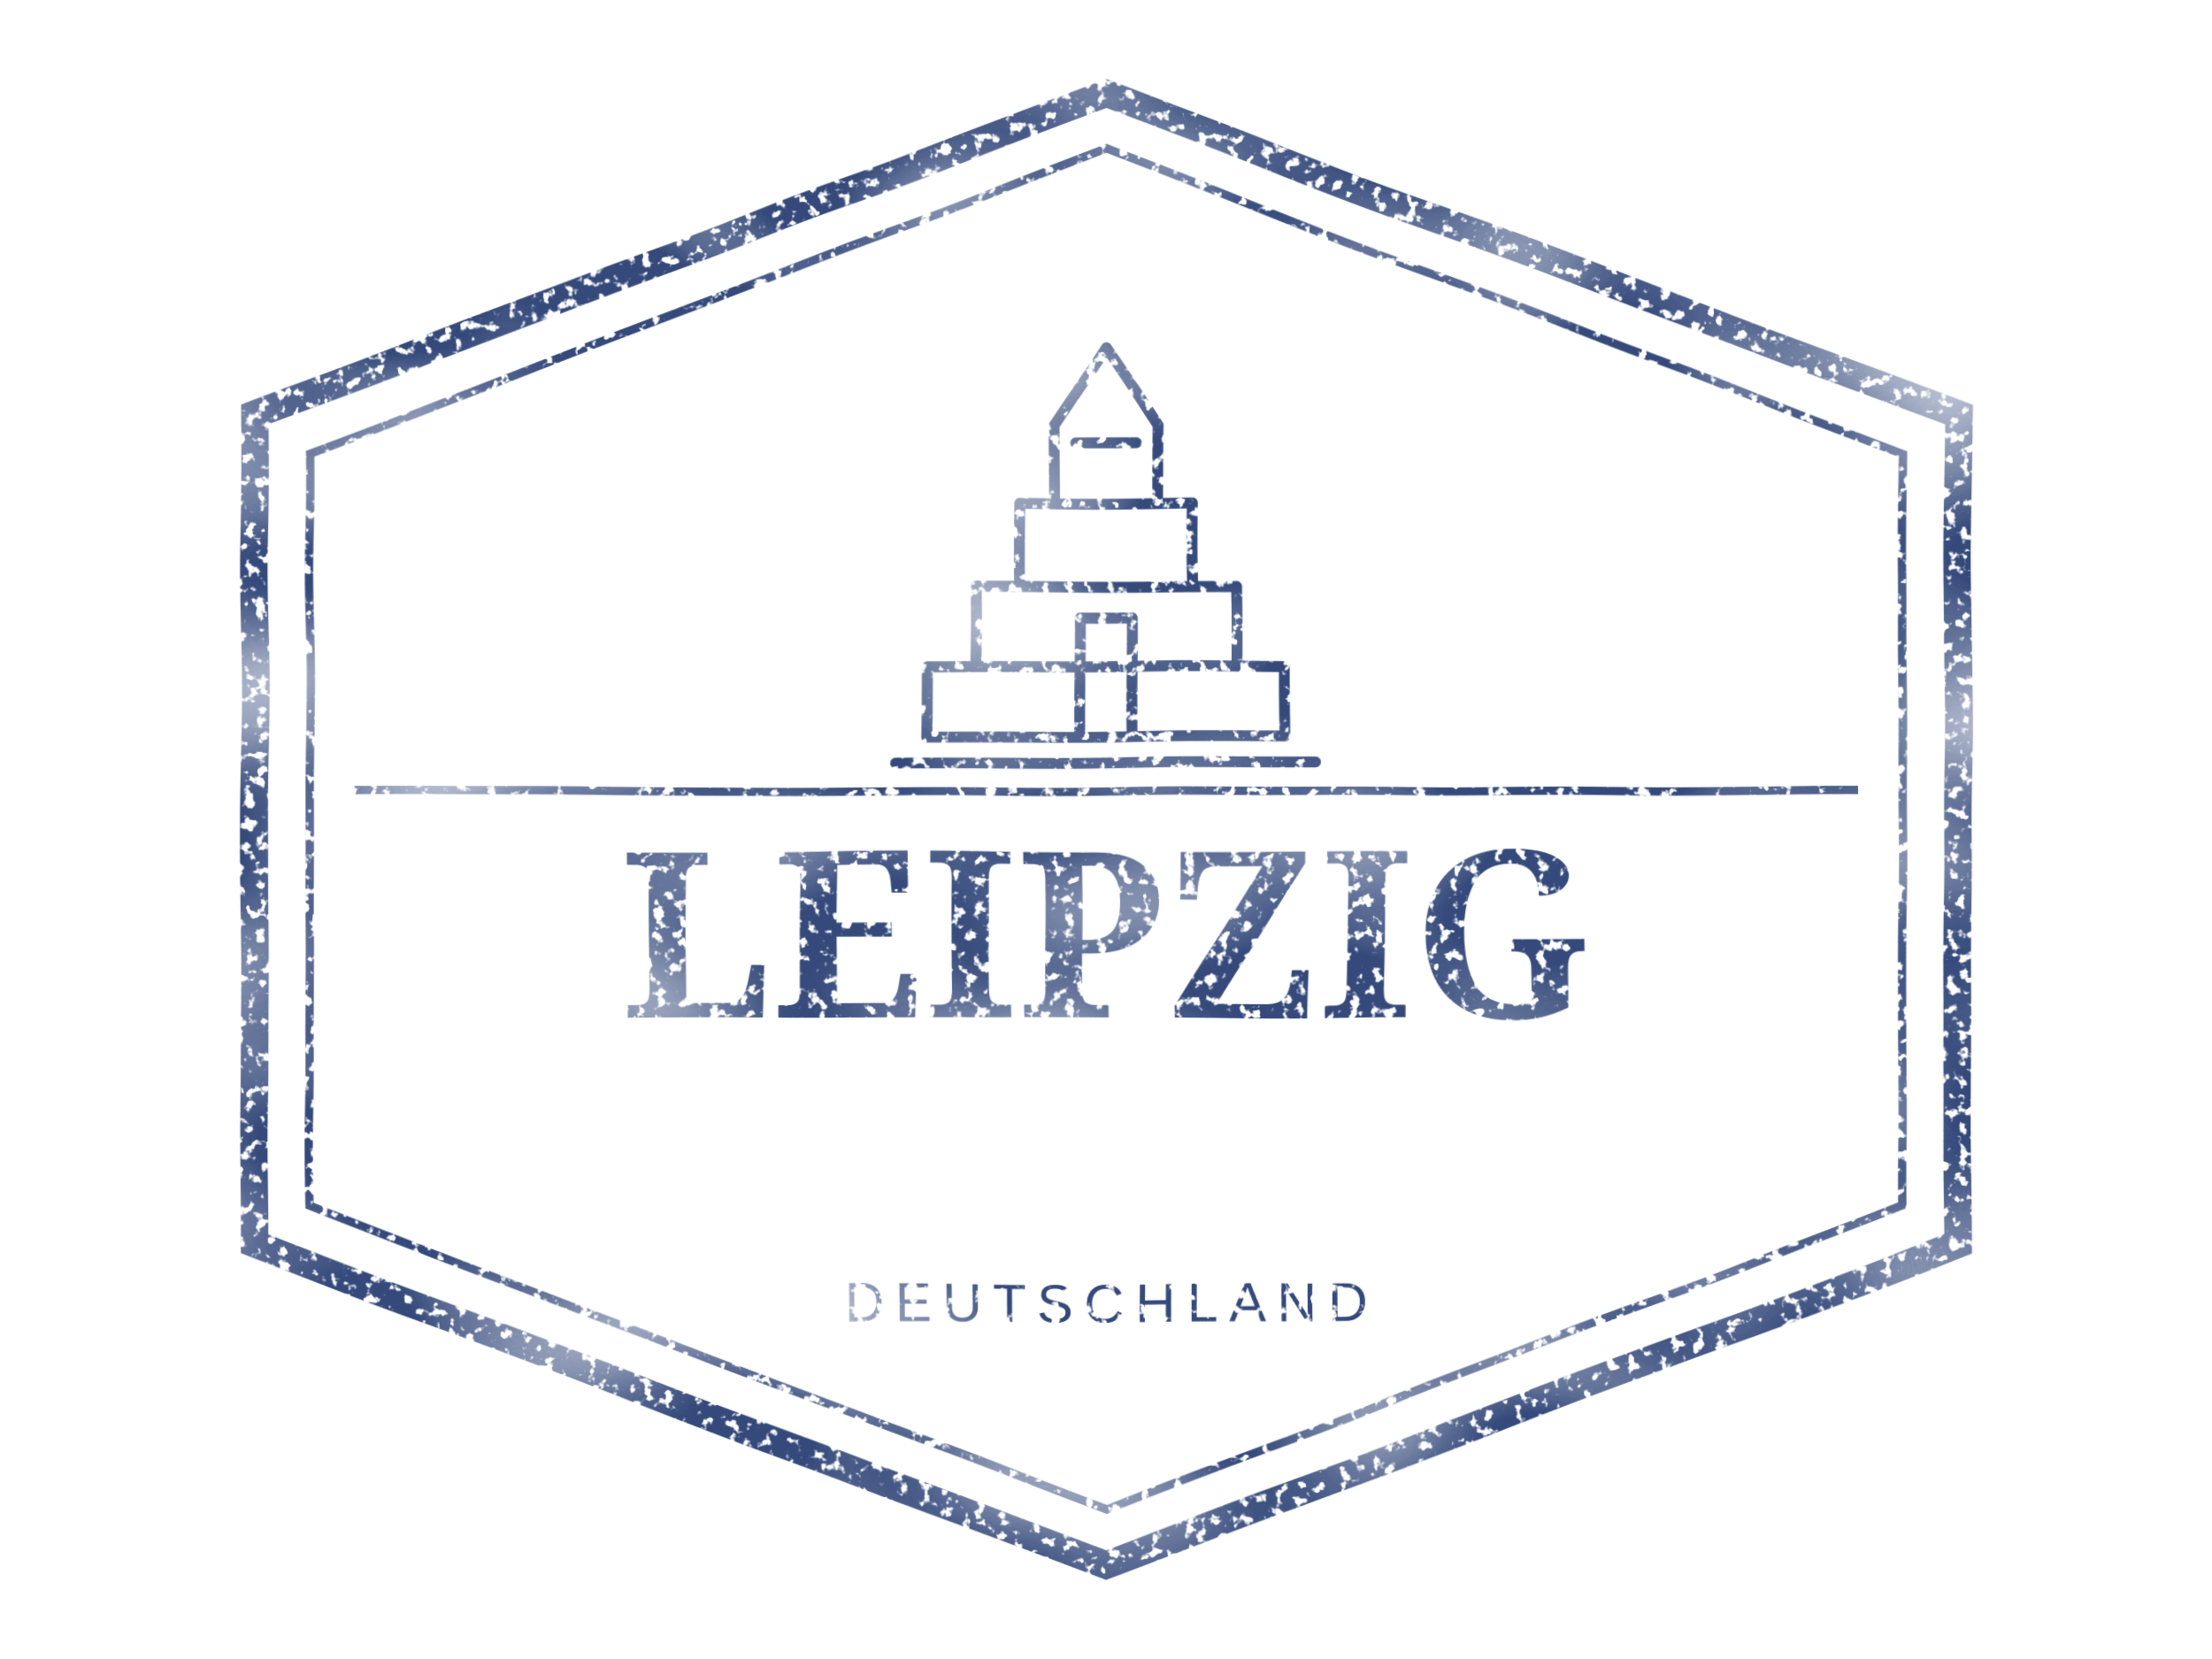
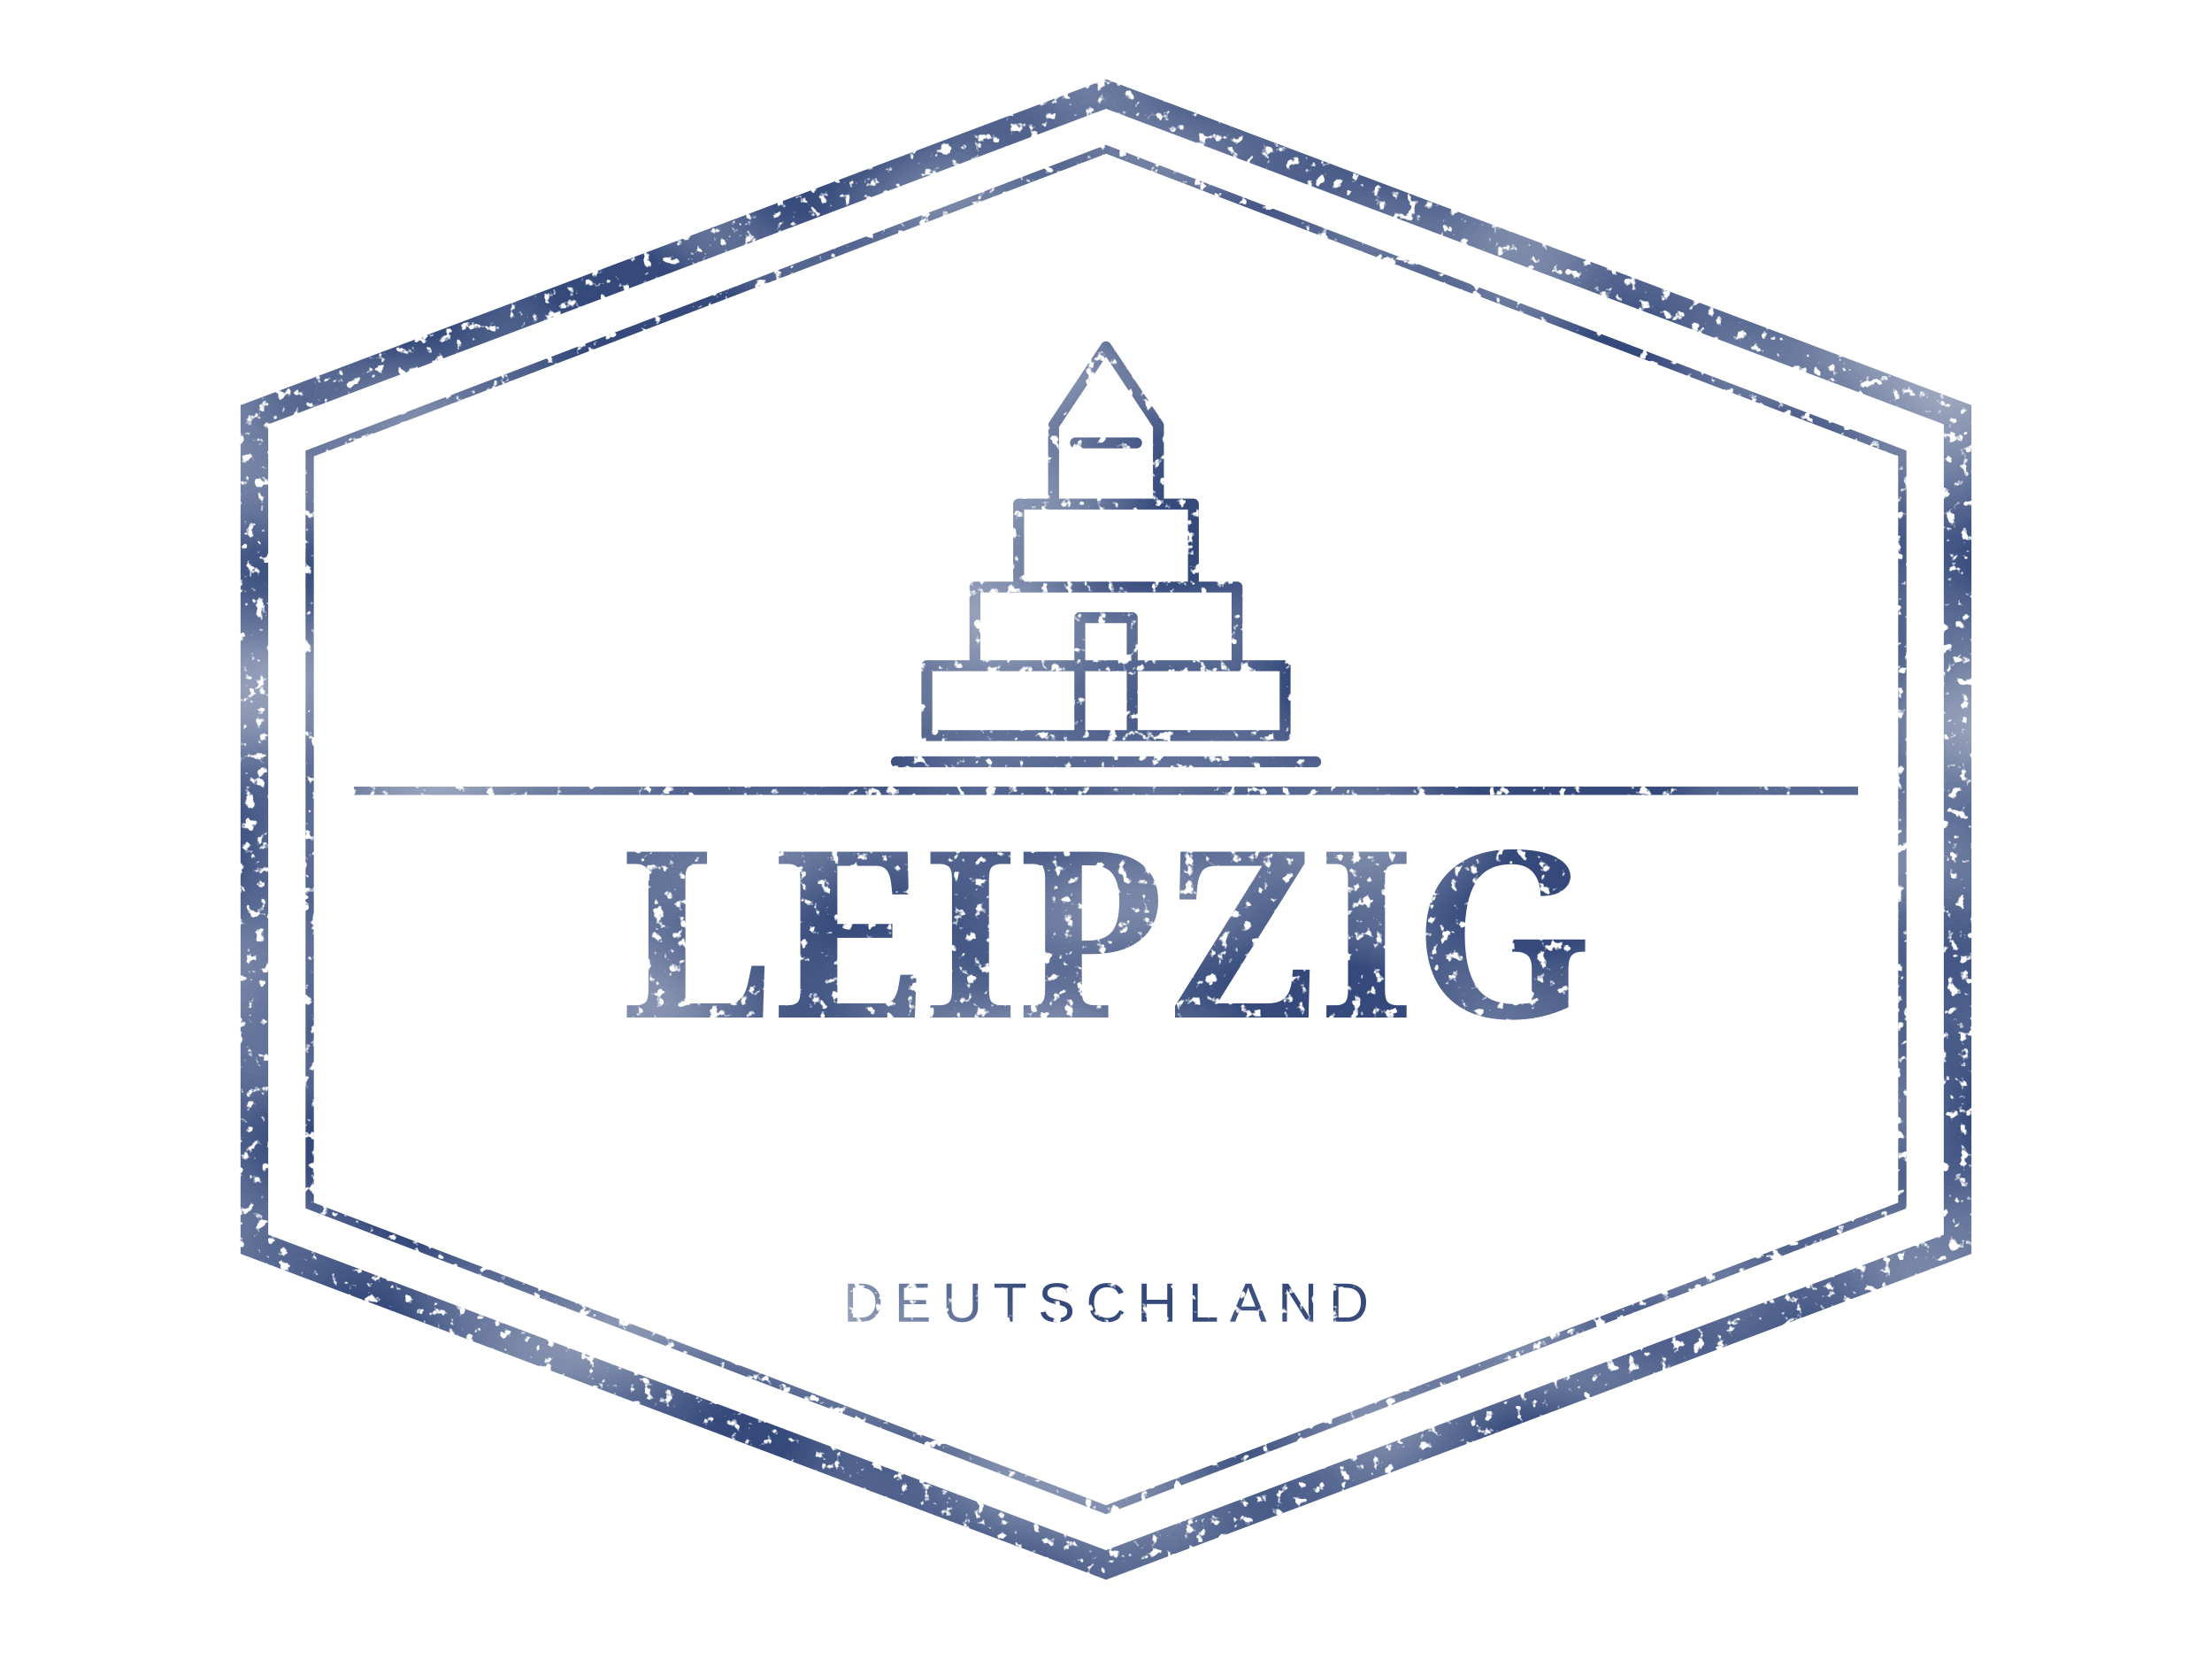
<svg xmlns="http://www.w3.org/2000/svg" viewBox="0 0 400 300" width="400" height="300" role="img" aria-labelledby="title-de-leipzig">
  <defs>
    <filter id="ink-de-leipzig-worn" x="-5%" y="-5%" width="110%" height="110%" color-interpolation-filters="sRGB">
      <feTurbulence type="fractalNoise" baseFrequency=".5" numOctaves="3" seed="17" result="grain" />
      <feColorMatrix in="grain" type="matrix" values="0 0 0 0 1 0 0 0 0 1 0 0 0 0 1 1 0 0 0 0" />
      <feComponentTransfer>
-         <feFuncA type="linear" slope="10" intercept="-3.3" />
+         <feFuncA type="linear" slope="10" intercept="-2.85" />
      </feComponentTransfer>
      <feComposite in="SourceGraphic" operator="in" result="porous" />
      <feTurbulence type="fractalNoise" baseFrequency=".019 .027" numOctaves="2" seed="41" result="pressure" />
      <feColorMatrix type="matrix" values="0 0 0 0 1 0 0 0 0 1 0 0 0 0 1 1 0 0 0 0" />
      <feComponentTransfer>
-         <feFuncA type="linear" slope="1.8" intercept="-.05" />
+         <feFuncA type="linear" slope="1.25" intercept=".2" />
      </feComponentTransfer>
-       <feComposite in="porous" operator="in" result="ink" />
-       <feDisplacementMap in="ink" in2="pressure" scale="1.15" xChannelSelector="R" yChannelSelector="G" />
-       <feGaussianBlur stdDeviation=".12" />
+       <feComposite in="porous" operator="in" />
    </filter>
  </defs>
  <g filter="url(#ink-de-leipzig-worn)" color="#354a7b" fill="currentColor" font-family="Arial,Helvetica,sans-serif" text-anchor="middle">
    <g fill="none" stroke="currentColor">
      <path d="M200 17L354 75V225L200 283L46 225V75Z" stroke-width="5" />
      <path d="M200 27L344 82V218L200 273L56 218V82Z" stroke-width="1.5" />
    </g>
    <g transform="translate(200 103) scale(0.79)" fill="none" stroke="currentColor" stroke-width="2.5" stroke-linecap="round" stroke-linejoin="round">
      <path d="M-41 38V22H-30V4H-20V-15H-12V-33L0-51L12-33V-15H20V4H30V22H41V38ZM-48 44H48M-20-15H20M-30 4H30M-41 22H41M-6 38V11H6V38M-7-29H7" />
    </g>
    <path d="M64 143H336" fill="none" stroke="currentColor" stroke-width="1.5" />
    <text x="200" y="184" font-size="42" font-family="Georgia,serif" font-weight="700" textLength="191" lengthAdjust="spacingAndGlyphs">LEIPZIG</text>
    <text x="200" y="239" font-size="10" letter-spacing="2">DEUTSCHLAND</text>
  </g>
</svg>
